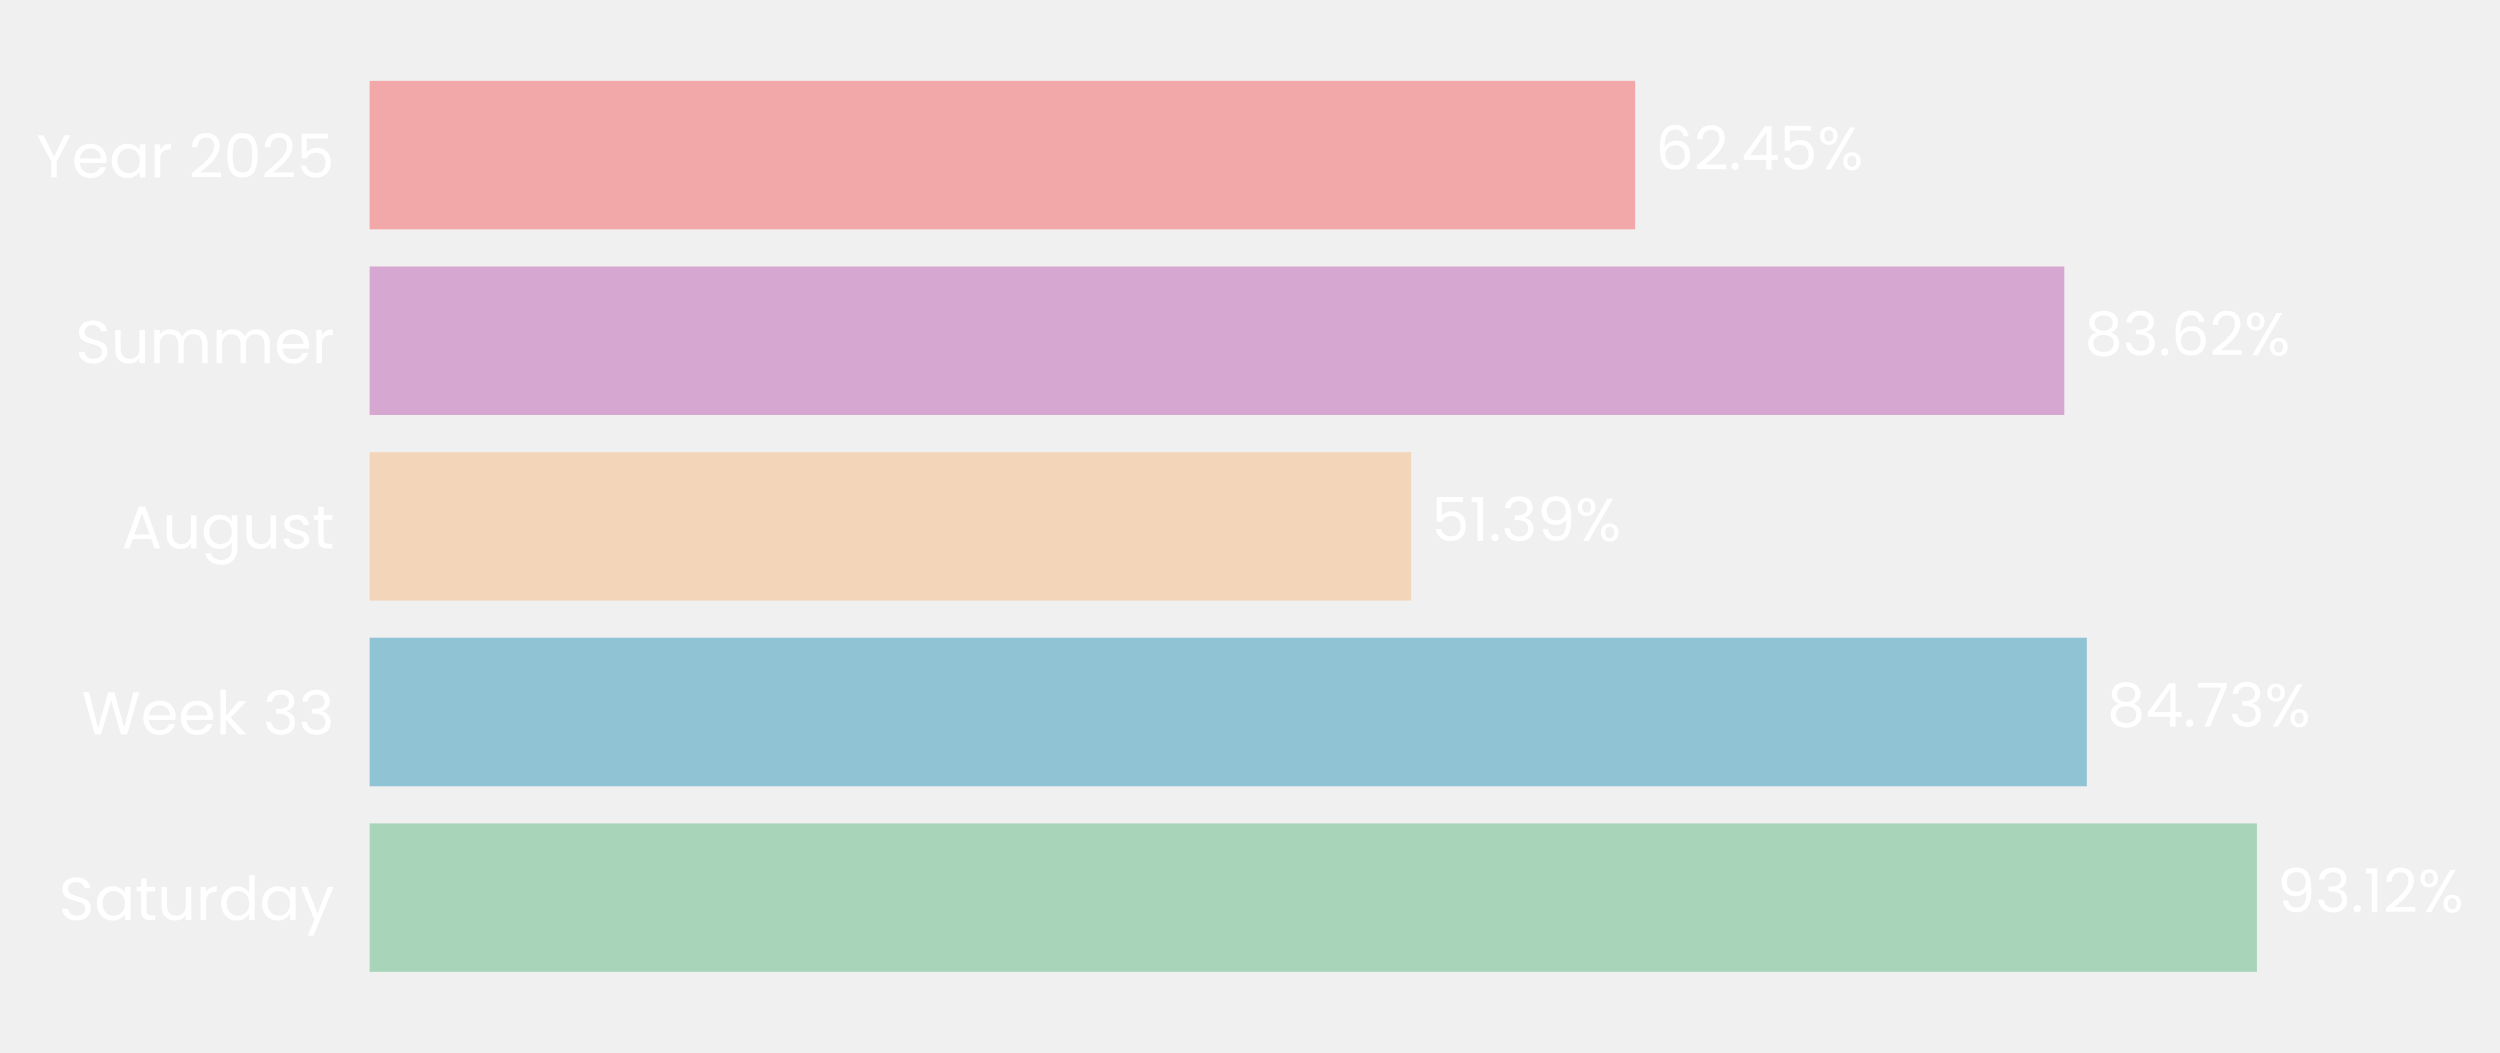
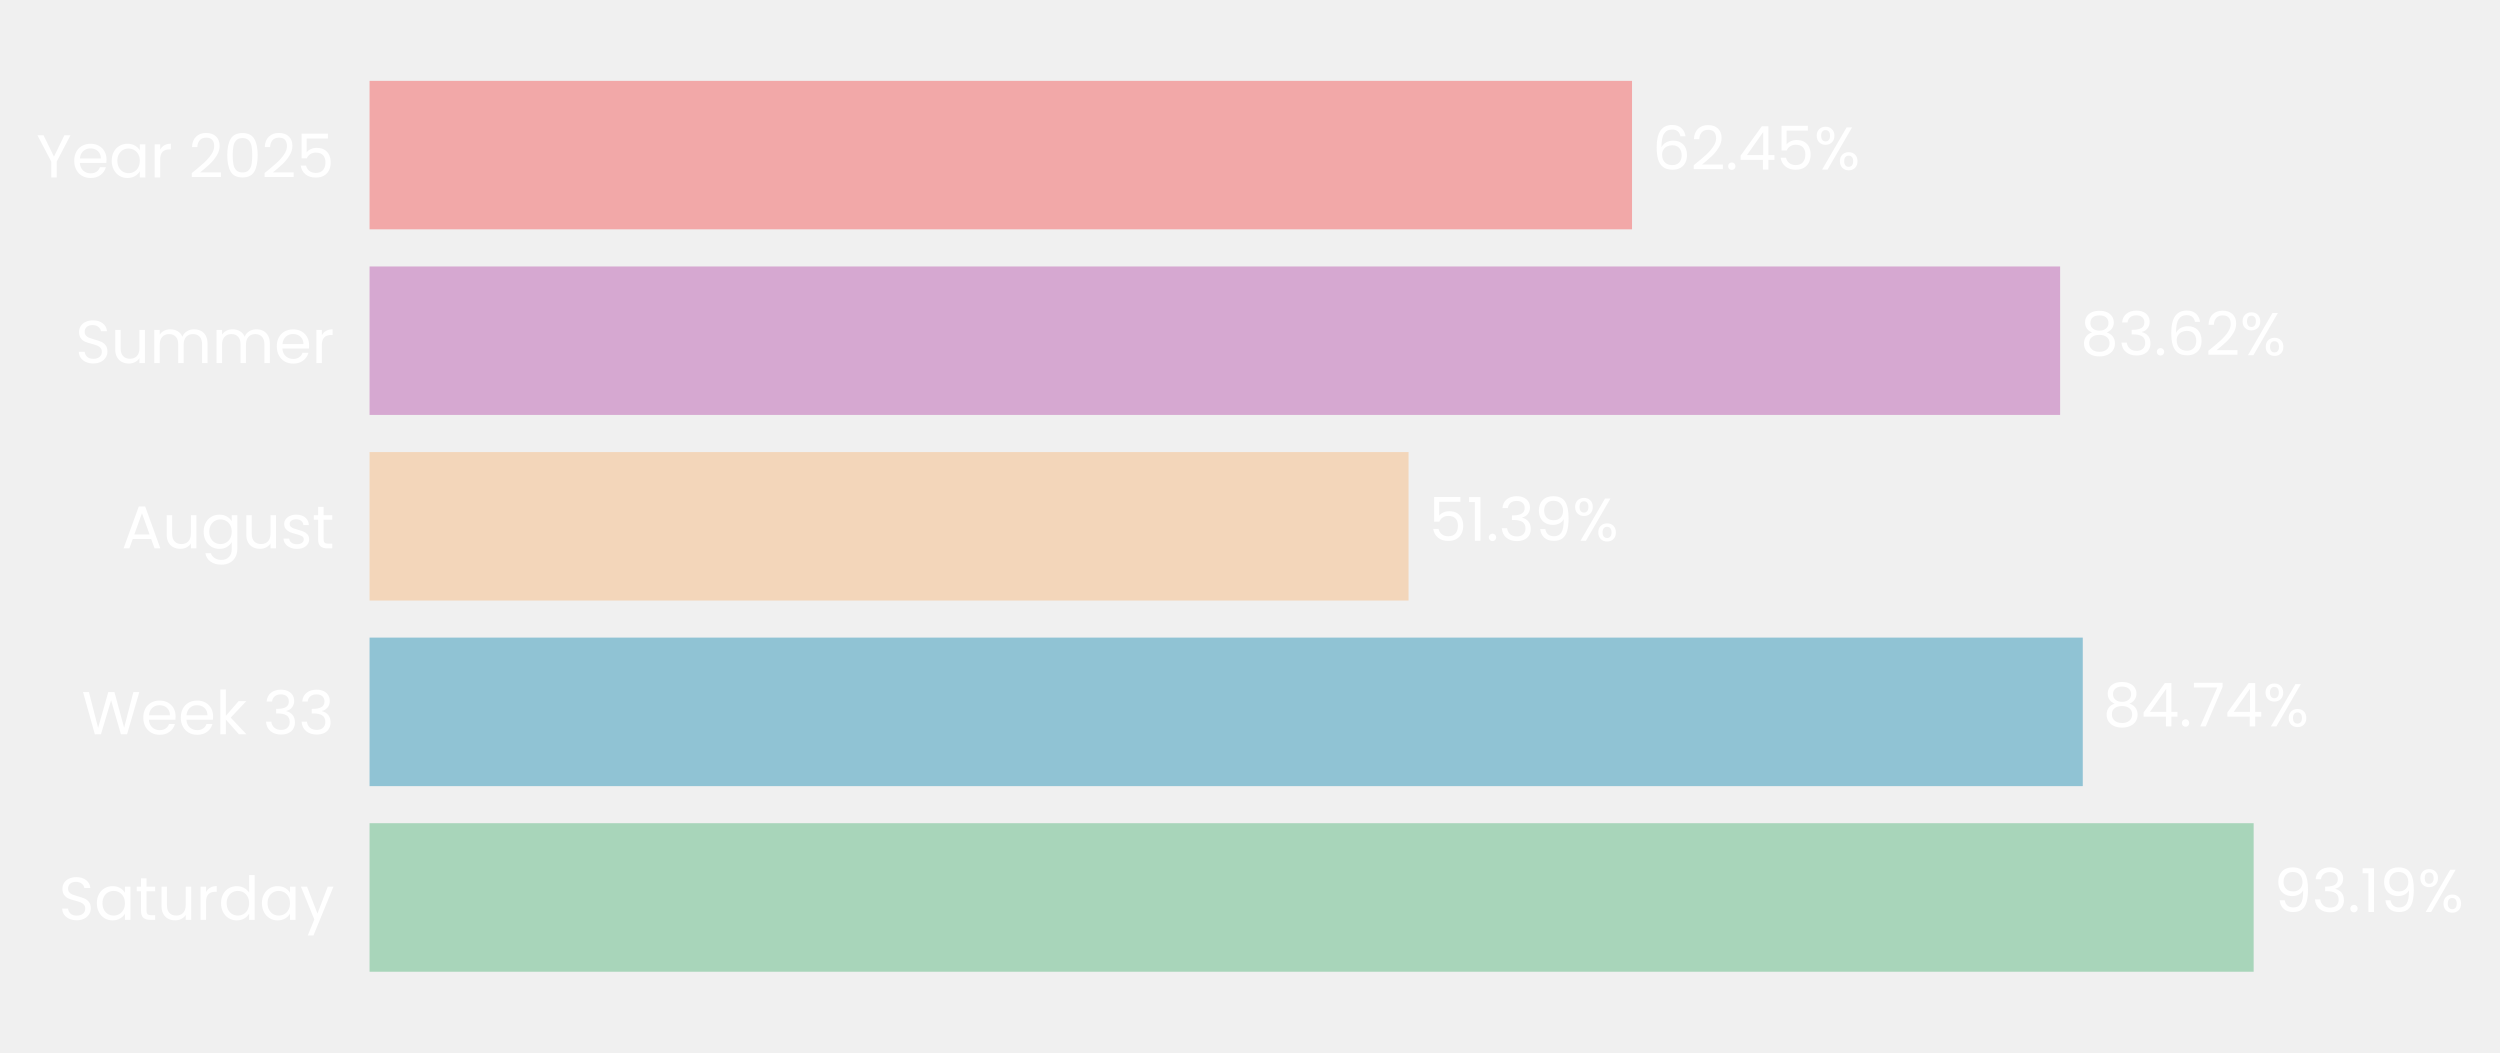
- <svg xmlns="http://www.w3.org/2000/svg" xmlns:xlink="http://www.w3.org/1999/xlink" width="495.851pt" height="208.8pt" viewBox="0 0 495.851 208.8" version="1.1">
+ <svg xmlns="http://www.w3.org/2000/svg" xmlns:xlink="http://www.w3.org/1999/xlink" width="495.942pt" height="208.8pt" viewBox="0 0 495.942 208.8" version="1.1">
  <defs>
    <style type="text/css">*{stroke-linejoin: round; stroke-linecap: butt}</style>
  </defs>
  <g id="figure_1">
    <g id="patch_1">
-       <path d="M 0 208.8  L 495.851 208.8  L 495.851 0  L 0 0  L 0 208.8  z " style="fill: none" />
+       <path d="M 0 208.8  L 495.942 208.8  L 495.942 0  L 0 0  L 0 208.8  z " style="fill: none" />
    </g>
    <g id="axes_1">
      <g id="patch_2">
-         <path d="M 73.311 201.6  L 475.269 201.6  L 475.269 7.2  L 73.311 7.2  L 73.311 201.6  z " style="fill: none" />
+         <path d="M 73.311 201.6  L 474.368 201.6  L 474.368 7.2  L 73.311 7.2  L 73.311 201.6  z " style="fill: none" />
      </g>
      <g id="patch_3">
-         <path d="M 73.311 192.764  L 447.634 192.764  L 447.634 163.309  L 73.311 163.309  z " clip-path="url(#pddc3a8e555)" style="fill: #a8d5ba" />
+         <path d="M 73.311 192.764  L 447.074 192.764  L 447.074 163.309  L 73.311 163.309  z " clip-path="url(#pc09e80d57a)" style="fill: #a8d5ba" />
      </g>
      <g id="patch_4">
-         <path d="M 73.311 155.945  L 413.899 155.945  L 413.899 126.491  L 73.311 126.491  z " clip-path="url(#pddc3a8e555)" style="fill: #90c3d4" />
+         <path d="M 73.311 155.945  L 413.175 155.945  L 413.175 126.491  L 73.311 126.491  z " clip-path="url(#pc09e80d57a)" style="fill: #90c3d4" />
      </g>
      <g id="patch_5">
-         <path d="M 73.311 119.127  L 279.882 119.127  L 279.882 89.673  L 73.311 89.673  z " clip-path="url(#pddc3a8e555)" style="fill: #f3d6ba" />
+         <path d="M 73.311 119.127  L 279.428 119.127  L 279.428 89.673  L 73.311 89.673  z " clip-path="url(#pc09e80d57a)" style="fill: #f3d6ba" />
      </g>
      <g id="patch_6">
-         <path d="M 73.311 82.309  L 409.432 82.309  L 409.432 52.855  L 73.311 52.855  z " clip-path="url(#pddc3a8e555)" style="fill: #d6a8d1" />
+         <path d="M 73.311 82.309  L 408.681 82.309  L 408.681 52.855  L 73.311 52.855  z " clip-path="url(#pc09e80d57a)" style="fill: #d6a8d1" />
      </g>
      <g id="patch_7">
-         <path d="M 73.311 45.491  L 324.321 45.491  L 324.321 16.036  L 73.311 16.036  z " clip-path="url(#pddc3a8e555)" style="fill: #f2a8a8" />
+         <path d="M 73.311 45.491  L 323.759 45.491  L 323.759 16.036  L 73.311 16.036  z " clip-path="url(#pc09e80d57a)" style="fill: #f2a8a8" />
      </g>
      <g id="matplotlib.axis_1">
        <g id="ytick_1">
          <g id="text_1">
            <g style="fill: #ffffff" transform="translate(11.65312 182.4764) scale(0.12 -0.12)">
              <defs>
                <path id="Poppins-Regular-53" d="M 1907 -45  Q 1466 -45 1117 112  Q 768 269 569 547  Q 371 826 365 1190  L 986 1190  Q 1018 877 1245 662  Q 1472 448 1907 448  Q 2323 448 2563 656  Q 2803 864 2803 1190  Q 2803 1446 2662 1606  Q 2522 1766 2310 1849  Q 2099 1933 1741 2029  Q 1299 2144 1033 2259  Q 768 2374 579 2620  Q 390 2867 390 3283  Q 390 3648 576 3929  Q 762 4211 1098 4364  Q 1434 4518 1869 4518  Q 2496 4518 2896 4204  Q 3296 3891 3347 3373  L 2707 3373  Q 2675 3629 2438 3824  Q 2202 4019 1811 4019  Q 1446 4019 1216 3830  Q 986 3642 986 3302  Q 986 3059 1123 2905  Q 1261 2752 1462 2672  Q 1664 2592 2029 2490  Q 2470 2368 2739 2249  Q 3008 2131 3200 1884  Q 3392 1638 3392 1216  Q 3392 890 3219 602  Q 3046 314 2707 134  Q 2368 -45 1907 -45  z " transform="scale(0.015625)" />
                <path id="Poppins-Regular-61" d="M 275 1766  Q 275 2304 492 2710  Q 710 3117 1091 3341  Q 1472 3565 1939 3565  Q 2400 3565 2739 3366  Q 3078 3168 3245 2867  L 3245 3507  L 3834 3507  L 3834 0  L 3245 0  L 3245 653  Q 3072 346 2729 144  Q 2387 -58 1933 -58  Q 1466 -58 1088 172  Q 710 403 492 819  Q 275 1235 275 1766  z M 3245 1760  Q 3245 2157 3085 2451  Q 2925 2746 2653 2902  Q 2381 3059 2054 3059  Q 1728 3059 1459 2905  Q 1190 2752 1030 2457  Q 870 2163 870 1766  Q 870 1363 1030 1065  Q 1190 768 1459 611  Q 1728 454 2054 454  Q 2381 454 2653 611  Q 2925 768 3085 1065  Q 3245 1363 3245 1760  z " transform="scale(0.015625)" />
                <path id="Poppins-Regular-74" d="M 1203 3027  L 1203 960  Q 1203 704 1312 598  Q 1421 493 1690 493  L 2118 493  L 2118 0  L 1594 0  Q 1107 0 864 224  Q 621 448 621 960  L 621 3027  L 166 3027  L 166 3507  L 621 3507  L 621 4390  L 1203 4390  L 1203 3507  L 2118 3507  L 2118 3027  L 1203 3027  z " transform="scale(0.015625)" />
                <path id="Poppins-Regular-75" d="M 3603 3507  L 3603 0  L 3021 0  L 3021 518  Q 2854 250 2556 99  Q 2259 -51 1901 -51  Q 1491 -51 1164 118  Q 838 288 649 627  Q 461 966 461 1453  L 461 3507  L 1037 3507  L 1037 1530  Q 1037 1011 1299 732  Q 1562 454 2016 454  Q 2483 454 2752 742  Q 3021 1030 3021 1581  L 3021 3507  L 3603 3507  z " transform="scale(0.015625)" />
                <path id="Poppins-Regular-72" d="M 1075 2938  Q 1229 3238 1513 3404  Q 1798 3571 2208 3571  L 2208 2970  L 2054 2970  Q 1075 2970 1075 1907  L 1075 0  L 493 0  L 493 3507  L 1075 3507  L 1075 2938  z " transform="scale(0.015625)" />
                <path id="Poppins-Regular-64" d="M 275 1766  Q 275 2304 492 2710  Q 710 3117 1091 3341  Q 1472 3565 1946 3565  Q 2355 3565 2707 3376  Q 3059 3187 3245 2880  L 3245 4736  L 3834 4736  L 3834 0  L 3245 0  L 3245 659  Q 3072 346 2733 144  Q 2394 -58 1939 -58  Q 1472 -58 1091 172  Q 710 403 492 819  Q 275 1235 275 1766  z M 3245 1760  Q 3245 2157 3085 2451  Q 2925 2746 2653 2902  Q 2381 3059 2054 3059  Q 1728 3059 1459 2905  Q 1190 2752 1030 2457  Q 870 2163 870 1766  Q 870 1363 1030 1065  Q 1190 768 1459 611  Q 1728 454 2054 454  Q 2381 454 2653 611  Q 2925 768 3085 1065  Q 3245 1363 3245 1760  z " transform="scale(0.015625)" />
                <path id="Poppins-Regular-79" d="M 3514 3507  L 1402 -1651  L 800 -1651  L 1491 38  L 77 3507  L 723 3507  L 1824 666  L 2912 3507  L 3514 3507  z " transform="scale(0.015625)" />
              </defs>
              <use xlink:href="#Poppins-Regular-53" />
              <use xlink:href="#Poppins-Regular-61" transform="translate(58.7 0)" />
              <use xlink:href="#Poppins-Regular-74" transform="translate(126.3 0)" />
              <use xlink:href="#Poppins-Regular-75" transform="translate(162.7 0)" />
              <use xlink:href="#Poppins-Regular-72" transform="translate(226.7 0)" />
              <use xlink:href="#Poppins-Regular-64" transform="translate(264 0)" />
              <use xlink:href="#Poppins-Regular-61" transform="translate(331.5999 0)" />
              <use xlink:href="#Poppins-Regular-79" transform="translate(399.1999 0)" />
            </g>
          </g>
        </g>
        <g id="ytick_2">
          <g id="text_2">
            <g style="fill: #ffffff" transform="translate(16.19813 145.6582) scale(0.12 -0.12)">
              <defs>
                <path id="Poppins-Regular-57" d="M 6099 4461  L 4806 0  L 4154 0  L 3117 3590  L 2042 0  L 1395 -6  L 147 4461  L 768 4461  L 1741 678  L 2816 4461  L 3469 4461  L 4493 691  L 5472 4461  L 6099 4461  z " transform="scale(0.015625)" />
                <path id="Poppins-Regular-65" d="M 3693 1888  Q 3693 1722 3674 1536  L 870 1536  Q 902 1018 1225 726  Q 1549 435 2010 435  Q 2387 435 2640 611  Q 2893 787 2995 1082  L 3622 1082  Q 3482 576 3059 259  Q 2637 -58 2010 -58  Q 1510 -58 1116 166  Q 723 390 499 803  Q 275 1216 275 1760  Q 275 2304 492 2713  Q 710 3123 1104 3344  Q 1498 3565 2010 3565  Q 2509 3565 2893 3347  Q 3277 3130 3485 2749  Q 3693 2368 3693 1888  z M 3091 2010  Q 3091 2342 2944 2582  Q 2797 2822 2544 2947  Q 2291 3072 1984 3072  Q 1542 3072 1232 2790  Q 922 2509 877 2010  L 3091 2010  z " transform="scale(0.015625)" />
                <path id="Poppins-Regular-6b" d="M 2451 0  L 1075 1549  L 1075 0  L 493 0  L 493 4736  L 1075 4736  L 1075 1952  L 2426 3507  L 3238 3507  L 1587 1760  L 3245 0  L 2451 0  z " transform="scale(0.015625)" />
                <path id="Poppins-Regular-20" transform="scale(0.015625)" />
                <path id="Poppins-Regular-33" d="M 384 3462  Q 429 4051 838 4384  Q 1248 4717 1901 4717  Q 2336 4717 2653 4560  Q 2970 4403 3133 4134  Q 3296 3866 3296 3526  Q 3296 3130 3069 2842  Q 2842 2554 2477 2470  L 2477 2438  Q 2893 2336 3136 2035  Q 3379 1734 3379 1248  Q 3379 883 3212 592  Q 3046 301 2713 134  Q 2381 -32 1914 -32  Q 1235 -32 800 323  Q 365 678 314 1331  L 877 1331  Q 922 947 1190 704  Q 1459 461 1907 461  Q 2355 461 2588 694  Q 2822 928 2822 1299  Q 2822 1779 2502 1990  Q 2182 2202 1536 2202  L 1389 2202  L 1389 2688  L 1542 2688  Q 2131 2694 2432 2883  Q 2733 3072 2733 3469  Q 2733 3808 2512 4013  Q 2291 4218 1882 4218  Q 1485 4218 1241 4013  Q 998 3808 954 3462  L 384 3462  z " transform="scale(0.015625)" />
              </defs>
              <use xlink:href="#Poppins-Regular-57" />
              <use xlink:href="#Poppins-Regular-65" transform="translate(97.59999 0)" />
              <use xlink:href="#Poppins-Regular-65" transform="translate(159.6 0)" />
              <use xlink:href="#Poppins-Regular-6b" transform="translate(221.6 0)" />
              <use xlink:href="#Poppins-Regular-20" transform="translate(273.0999 0)" />
              <use xlink:href="#Poppins-Regular-33" transform="translate(299.7999 0)" />
              <use xlink:href="#Poppins-Regular-33" transform="translate(358.6999 0)" />
            </g>
          </g>
        </g>
        <g id="ytick_3">
          <g id="text_3">
            <g style="fill: #ffffff" transform="translate(24.11812 108.78) scale(0.12 -0.12)">
              <defs>
                <path id="Poppins-Regular-41" d="M 3130 992  L 1184 992  L 826 0  L 211 0  L 1824 4435  L 2496 4435  L 4102 0  L 3488 0  L 3130 992  z M 2963 1466  L 2157 3718  L 1350 1466  L 2963 1466  z " transform="scale(0.015625)" />
                <path id="Poppins-Regular-67" d="M 1939 3565  Q 2394 3565 2736 3366  Q 3078 3168 3245 2867  L 3245 3507  L 3834 3507  L 3834 -77  Q 3834 -557 3629 -931  Q 3424 -1306 3043 -1517  Q 2662 -1728 2157 -1728  Q 1466 -1728 1005 -1401  Q 544 -1075 461 -512  L 1037 -512  Q 1133 -832 1433 -1027  Q 1734 -1222 2157 -1222  Q 2637 -1222 2941 -921  Q 3245 -621 3245 -77  L 3245 659  Q 3072 352 2733 147  Q 2394 -58 1939 -58  Q 1472 -58 1091 172  Q 710 403 492 819  Q 275 1235 275 1766  Q 275 2304 492 2710  Q 710 3117 1091 3341  Q 1472 3565 1939 3565  z M 3245 1760  Q 3245 2157 3085 2451  Q 2925 2746 2653 2902  Q 2381 3059 2054 3059  Q 1728 3059 1459 2905  Q 1190 2752 1030 2457  Q 870 2163 870 1766  Q 870 1363 1030 1065  Q 1190 768 1459 611  Q 1728 454 2054 454  Q 2381 454 2653 611  Q 2925 768 3085 1065  Q 3245 1363 3245 1760  z " transform="scale(0.015625)" />
                <path id="Poppins-Regular-73" d="M 1734 -58  Q 1331 -58 1011 80  Q 691 218 505 464  Q 320 710 301 1030  L 902 1030  Q 928 768 1149 601  Q 1370 435 1728 435  Q 2061 435 2253 582  Q 2445 730 2445 954  Q 2445 1184 2240 1296  Q 2035 1408 1606 1517  Q 1216 1619 969 1724  Q 723 1830 547 2038  Q 371 2246 371 2586  Q 371 2854 531 3078  Q 691 3302 985 3433  Q 1280 3565 1658 3565  Q 2240 3565 2598 3270  Q 2957 2976 2982 2464  L 2400 2464  Q 2381 2739 2179 2905  Q 1978 3072 1638 3072  Q 1325 3072 1139 2937  Q 954 2803 954 2586  Q 954 2413 1066 2301  Q 1178 2189 1347 2121  Q 1517 2054 1818 1971  Q 2195 1869 2432 1769  Q 2669 1670 2838 1472  Q 3008 1274 3014 954  Q 3014 666 2854 435  Q 2694 205 2403 73  Q 2112 -58 1734 -58  z " transform="scale(0.015625)" />
              </defs>
              <use xlink:href="#Poppins-Regular-41" />
              <use xlink:href="#Poppins-Regular-75" transform="translate(67.39999 0)" />
              <use xlink:href="#Poppins-Regular-67" transform="translate(131.4 0)" />
              <use xlink:href="#Poppins-Regular-75" transform="translate(199 0)" />
              <use xlink:href="#Poppins-Regular-73" transform="translate(263 0)" />
              <use xlink:href="#Poppins-Regular-74" transform="translate(315.2 0)" />
            </g>
          </g>
        </g>
        <g id="ytick_4">
          <g id="text_4">
            <g style="fill: #ffffff" transform="translate(14.95125 72.02182) scale(0.12 -0.12)">
              <defs>
                <path id="Poppins-Regular-6d" d="M 4710 3571  Q 5120 3571 5440 3401  Q 5760 3232 5945 2893  Q 6131 2554 6131 2067  L 6131 0  L 5555 0  L 5555 1984  Q 5555 2509 5296 2787  Q 5037 3066 4595 3066  Q 4141 3066 3872 2774  Q 3603 2483 3603 1933  L 3603 0  L 3027 0  L 3027 1984  Q 3027 2509 2768 2787  Q 2509 3066 2067 3066  Q 1613 3066 1344 2774  Q 1075 2483 1075 1933  L 1075 0  L 493 0  L 493 3507  L 1075 3507  L 1075 3002  Q 1248 3277 1539 3424  Q 1830 3571 2182 3571  Q 2624 3571 2963 3372  Q 3302 3174 3469 2790  Q 3616 3162 3955 3366  Q 4294 3571 4710 3571  z " transform="scale(0.015625)" />
              </defs>
              <use xlink:href="#Poppins-Regular-53" />
              <use xlink:href="#Poppins-Regular-75" transform="translate(58.7 0)" />
              <use xlink:href="#Poppins-Regular-6d" transform="translate(122.7 0)" />
              <use xlink:href="#Poppins-Regular-6d" transform="translate(225.7 0)" />
              <use xlink:href="#Poppins-Regular-65" transform="translate(328.7 0)" />
              <use xlink:href="#Poppins-Regular-72" transform="translate(390.6999 0)" />
            </g>
          </g>
        </g>
        <g id="ytick_5">
          <g id="text_5">
            <g style="fill: #ffffff" transform="translate(7.2 35.20364) scale(0.12 -0.12)">
              <defs>
                <path id="Poppins-Regular-59" d="M 3616 4461  L 2163 1683  L 2163 0  L 1581 0  L 1581 1683  L 122 4461  L 768 4461  L 1869 2202  L 2970 4461  L 3616 4461  z " transform="scale(0.015625)" />
                <path id="Poppins-Regular-32" d="M 326 467  Q 1139 1120 1600 1539  Q 2061 1958 2377 2416  Q 2694 2874 2694 3315  Q 2694 3731 2492 3971  Q 2291 4211 1843 4211  Q 1408 4211 1168 3939  Q 928 3667 909 3213  L 346 3213  Q 371 3930 780 4320  Q 1190 4710 1837 4710  Q 2496 4710 2883 4345  Q 3270 3981 3270 3341  Q 3270 2810 2953 2307  Q 2637 1805 2233 1424  Q 1830 1043 1203 538  L 3405 538  L 3405 51  L 326 51  L 326 467  z " transform="scale(0.015625)" />
                <path id="Poppins-Regular-30" d="M 397 2362  Q 397 3462 755 4080  Q 1114 4698 2010 4698  Q 2899 4698 3257 4080  Q 3616 3462 3616 2362  Q 3616 1242 3257 621  Q 2899 0 2010 0  Q 1114 0 755 621  Q 397 1242 397 2362  z M 3040 2362  Q 3040 2918 2966 3305  Q 2893 3693 2665 3929  Q 2438 4166 2010 4166  Q 1574 4166 1347 3929  Q 1120 3693 1046 3305  Q 973 2918 973 2362  Q 973 1786 1046 1395  Q 1120 1005 1347 768  Q 1574 531 2010 531  Q 2438 531 2665 768  Q 2893 1005 2966 1395  Q 3040 1786 3040 2362  z " transform="scale(0.015625)" />
                <path id="Poppins-Regular-35" d="M 3347 4122  L 1101 4122  L 1101 2662  Q 1248 2867 1536 2998  Q 1824 3130 2157 3130  Q 2688 3130 3021 2909  Q 3354 2688 3498 2339  Q 3642 1990 3642 1600  Q 3642 1139 3469 774  Q 3296 410 2941 198  Q 2586 -13 2061 -13  Q 1389 -13 973 332  Q 557 678 467 1254  L 1037 1254  Q 1120 890 1389 685  Q 1658 480 2067 480  Q 2573 480 2829 784  Q 3085 1088 3085 1587  Q 3085 2086 2829 2358  Q 2573 2630 2074 2630  Q 1734 2630 1481 2467  Q 1229 2304 1114 2022  L 563 2022  L 563 4634  L 3347 4634  L 3347 4122  z " transform="scale(0.015625)" />
              </defs>
              <use xlink:href="#Poppins-Regular-59" />
              <use xlink:href="#Poppins-Regular-65" transform="translate(58.39999 0)" />
              <use xlink:href="#Poppins-Regular-61" transform="translate(120.4 0)" />
              <use xlink:href="#Poppins-Regular-72" transform="translate(188 0)" />
              <use xlink:href="#Poppins-Regular-20" transform="translate(225.3 0)" />
              <use xlink:href="#Poppins-Regular-32" transform="translate(252 0)" />
              <use xlink:href="#Poppins-Regular-30" transform="translate(309.4999 0)" />
              <use xlink:href="#Poppins-Regular-32" transform="translate(372.2999 0)" />
              <use xlink:href="#Poppins-Regular-35" transform="translate(429.7999 0)" />
            </g>
          </g>
        </g>
      </g>
      <g id="text_6">
-         <g style="fill: #ffffff" transform="translate(451.654 180.9164) scale(0.12 -0.12)">
+         <g style="fill: #ffffff" transform="translate(451.0842 180.9164) scale(0.12 -0.12)">
          <defs>
            <path id="Poppins-Regular-39" d="M 1146 1242  Q 1210 877 1443 678  Q 1677 480 2074 480  Q 2605 480 2857 896  Q 3110 1312 3098 2298  Q 2963 2010 2649 1846  Q 2336 1683 1952 1683  Q 1523 1683 1187 1859  Q 851 2035 659 2374  Q 467 2714 467 3194  Q 467 3878 864 4297  Q 1261 4717 1990 4717  Q 2886 4717 3248 4134  Q 3610 3552 3610 2400  Q 3610 1594 3466 1069  Q 3322 544 2979 269  Q 2637 -6 2042 -6  Q 1389 -6 1024 346  Q 659 698 608 1242  L 1146 1242  z M 2048 2176  Q 2477 2176 2752 2441  Q 3027 2707 3027 3162  Q 3027 3642 2758 3936  Q 2490 4230 2003 4230  Q 1555 4230 1289 3948  Q 1024 3667 1024 3206  Q 1024 2739 1286 2457  Q 1549 2176 2048 2176  z " transform="scale(0.015625)" />
            <path id="Poppins-Regular-2e" d="M 678 -38  Q 512 -38 397 77  Q 282 192 282 358  Q 282 525 397 640  Q 512 755 678 755  Q 838 755 950 640  Q 1062 525 1062 358  Q 1062 192 950 77  Q 838 -38 678 -38  z " transform="scale(0.015625)" />
            <path id="Poppins-Regular-31" d="M 243 4096  L 243 4627  L 1446 4627  L 1446 0  L 858 0  L 858 4096  L 243 4096  z " transform="scale(0.015625)" />
            <path id="Poppins-Regular-25" d="M 269 3584  Q 269 4019 531 4278  Q 794 4538 1203 4538  Q 1613 4538 1875 4278  Q 2138 4019 2138 3584  Q 2138 3142 1875 2883  Q 1613 2624 1203 2624  Q 794 2624 531 2883  Q 269 3142 269 3584  z M 4006 4467  L 1414 0  L 838 0  L 3430 4467  L 4006 4467  z M 1203 4179  Q 986 4179 861 4028  Q 736 3878 736 3584  Q 736 3290 861 3136  Q 986 2982 1203 2982  Q 1421 2982 1549 3139  Q 1677 3296 1677 3584  Q 1677 3878 1549 4028  Q 1421 4179 1203 4179  z M 2720 883  Q 2720 1325 2982 1584  Q 3245 1843 3654 1843  Q 4064 1843 4323 1584  Q 4582 1325 4582 883  Q 4582 448 4323 185  Q 4064 -77 3654 -77  Q 3245 -77 2982 182  Q 2720 442 2720 883  z M 3648 1478  Q 3430 1478 3302 1328  Q 3174 1178 3174 883  Q 3174 595 3302 444  Q 3430 294 3648 294  Q 3866 294 3994 444  Q 4122 595 4122 883  Q 4122 1178 3994 1328  Q 3866 1478 3648 1478  z " transform="scale(0.015625)" />
          </defs>
          <use xlink:href="#Poppins-Regular-39" />
          <use xlink:href="#Poppins-Regular-33" transform="translate(62.99999 0)" />
          <use xlink:href="#Poppins-Regular-2e" transform="translate(121.9 0)" />
          <use xlink:href="#Poppins-Regular-31" transform="translate(142.9 0)" />
-           <use xlink:href="#Poppins-Regular-32" transform="translate(174.8999 0)" />
-           <use xlink:href="#Poppins-Regular-25" transform="translate(232.3999 0)" />
+           <use xlink:href="#Poppins-Regular-39" transform="translate(174.8999 0)" />
+           <use xlink:href="#Poppins-Regular-25" transform="translate(237.8999 0)" />
        </g>
      </g>
      <g id="text_7">
-         <g style="fill: #ffffff" transform="translate(417.9182 144.0982) scale(0.12 -0.12)">
+         <g style="fill: #ffffff" transform="translate(417.1854 144.0982) scale(0.12 -0.12)">
          <defs>
            <path id="Poppins-Regular-38" d="M 1242 2406  Q 883 2547 691 2816  Q 499 3085 499 3469  Q 499 3814 672 4092  Q 845 4371 1187 4534  Q 1530 4698 2016 4698  Q 2502 4698 2844 4534  Q 3187 4371 3363 4092  Q 3539 3814 3539 3469  Q 3539 3098 3340 2819  Q 3142 2541 2797 2406  Q 3194 2285 3427 1981  Q 3661 1677 3661 1248  Q 3661 832 3456 521  Q 3251 211 2876 41  Q 2502 -128 2016 -128  Q 1530 -128 1162 41  Q 794 211 589 521  Q 384 832 384 1248  Q 384 1677 614 1984  Q 845 2291 1242 2406  z M 2976 3398  Q 2976 3789 2720 4000  Q 2464 4211 2016 4211  Q 1574 4211 1318 4000  Q 1062 3789 1062 3392  Q 1062 3034 1328 2816  Q 1594 2598 2016 2598  Q 2445 2598 2710 2819  Q 2976 3040 2976 3398  z M 2016 2150  Q 1542 2150 1241 1929  Q 941 1709 941 1267  Q 941 858 1232 608  Q 1523 358 2016 358  Q 2509 358 2797 608  Q 3085 858 3085 1267  Q 3085 1696 2790 1923  Q 2496 2150 2016 2150  z " transform="scale(0.015625)" />
            <path id="Poppins-Regular-34" d="M 256 1030  L 256 1472  L 2502 4582  L 3200 4582  L 3200 1536  L 3840 1536  L 3840 1030  L 3200 1030  L 3200 0  L 2624 0  L 2624 1030  L 256 1030  z M 2650 3974  L 928 1536  L 2650 1536  L 2650 3974  z " transform="scale(0.015625)" />
            <path id="Poppins-Regular-37" d="M 3245 4173  L 1466 0  L 877 0  L 2682 4115  L 211 4115  L 211 4614  L 3245 4614  L 3245 4173  z " transform="scale(0.015625)" />
          </defs>
          <use xlink:href="#Poppins-Regular-38" />
          <use xlink:href="#Poppins-Regular-34" transform="translate(63.09999 0)" />
          <use xlink:href="#Poppins-Regular-2e" transform="translate(126 0)" />
          <use xlink:href="#Poppins-Regular-37" transform="translate(147 0)" />
-           <use xlink:href="#Poppins-Regular-33" transform="translate(201.6 0)" />
-           <use xlink:href="#Poppins-Regular-25" transform="translate(260.5 0)" />
+           <use xlink:href="#Poppins-Regular-34" transform="translate(201.6 0)" />
+           <use xlink:href="#Poppins-Regular-25" transform="translate(264.5 0)" />
        </g>
      </g>
      <g id="text_8">
-         <g style="fill: #ffffff" transform="translate(283.9015 107.28) scale(0.12 -0.12)">
+         <g style="fill: #ffffff" transform="translate(283.4383 107.28) scale(0.12 -0.12)">
          <use xlink:href="#Poppins-Regular-35" />
          <use xlink:href="#Poppins-Regular-31" transform="translate(62.79999 0)" />
          <use xlink:href="#Poppins-Regular-2e" transform="translate(94.79997 0)" />
          <use xlink:href="#Poppins-Regular-33" transform="translate(115.8 0)" />
          <use xlink:href="#Poppins-Regular-39" transform="translate(174.7 0)" />
          <use xlink:href="#Poppins-Regular-25" transform="translate(237.6999 0)" />
        </g>
      </g>
      <g id="text_9">
-         <g style="fill: #ffffff" transform="translate(413.4516 70.46182) scale(0.12 -0.12)">
+         <g style="fill: #ffffff" transform="translate(412.692 70.46182) scale(0.12 -0.12)">
          <defs>
            <path id="Poppins-Regular-36" d="M 2976 3526  Q 2835 4237 2099 4237  Q 1530 4237 1248 3798  Q 966 3360 973 2355  Q 1120 2688 1462 2877  Q 1805 3066 2227 3066  Q 2886 3066 3280 2656  Q 3674 2246 3674 1523  Q 3674 1088 3504 742  Q 3334 397 2992 192  Q 2650 -13 2163 -13  Q 1504 -13 1133 281  Q 762 576 614 1094  Q 467 1613 467 2374  Q 467 4723 2106 4723  Q 2733 4723 3091 4384  Q 3450 4045 3514 3526  L 2976 3526  z M 2106 2573  Q 1830 2573 1587 2461  Q 1344 2349 1193 2121  Q 1043 1894 1043 1568  Q 1043 1082 1324 778  Q 1606 474 2131 474  Q 2579 474 2844 752  Q 3110 1030 3110 1504  Q 3110 2003 2854 2288  Q 2598 2573 2106 2573  z " transform="scale(0.015625)" />
          </defs>
          <use xlink:href="#Poppins-Regular-38" />
          <use xlink:href="#Poppins-Regular-33" transform="translate(63.09999 0)" />
          <use xlink:href="#Poppins-Regular-2e" transform="translate(122 0)" />
          <use xlink:href="#Poppins-Regular-36" transform="translate(143 0)" />
          <use xlink:href="#Poppins-Regular-32" transform="translate(206.5 0)" />
          <use xlink:href="#Poppins-Regular-25" transform="translate(263.9999 0)" />
        </g>
      </g>
      <g id="text_10">
-         <g style="fill: #ffffff" transform="translate(328.3411 33.64364) scale(0.12 -0.12)">
+         <g style="fill: #ffffff" transform="translate(327.77 33.64364) scale(0.12 -0.12)">
          <use xlink:href="#Poppins-Regular-36" />
          <use xlink:href="#Poppins-Regular-32" transform="translate(63.49999 0)" />
          <use xlink:href="#Poppins-Regular-2e" transform="translate(121 0)" />
          <use xlink:href="#Poppins-Regular-34" transform="translate(142 0)" />
          <use xlink:href="#Poppins-Regular-35" transform="translate(204.8999 0)" />
          <use xlink:href="#Poppins-Regular-25" transform="translate(267.6999 0)" />
        </g>
      </g>
    </g>
  </g>
  <defs>
-     <clipPath id="pddc3a8e555">
-       <rect x="73.311" y="7.2" width="401.958" height="194.4" />
+     <clipPath id="pc09e80d57a">
+       <rect x="73.311" y="7.2" width="401.057" height="194.4" />
    </clipPath>
  </defs>
</svg>
